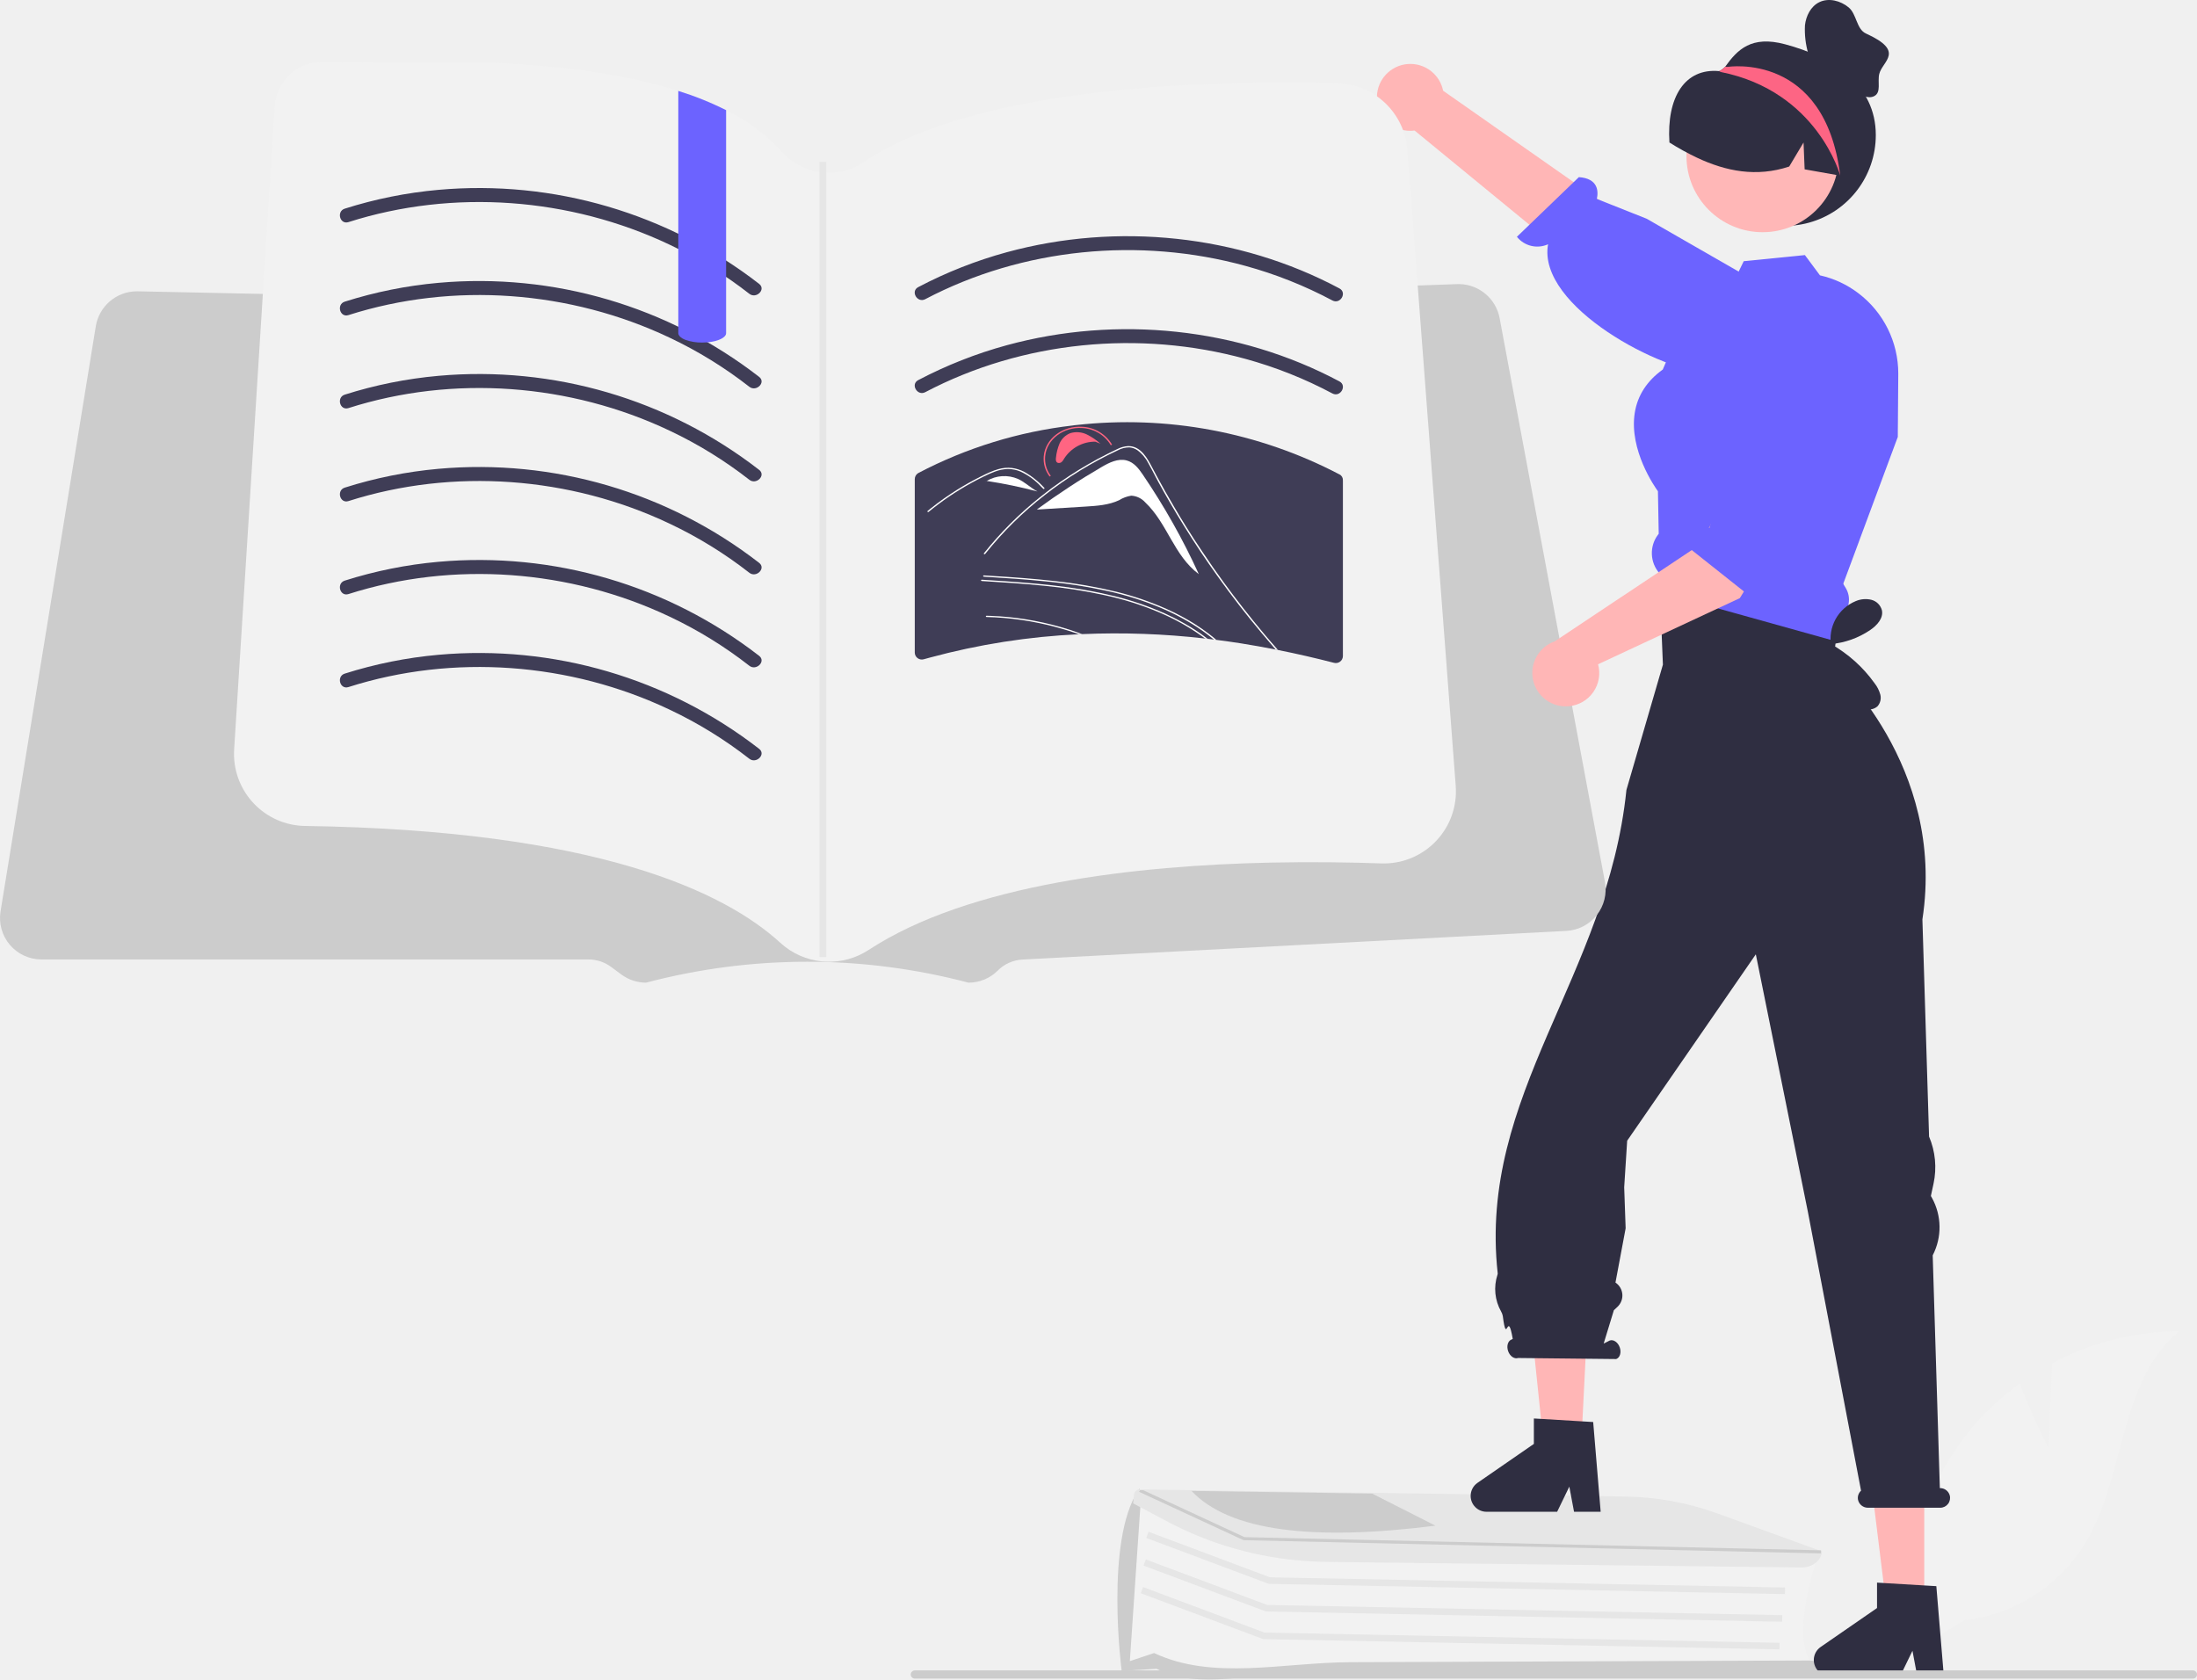
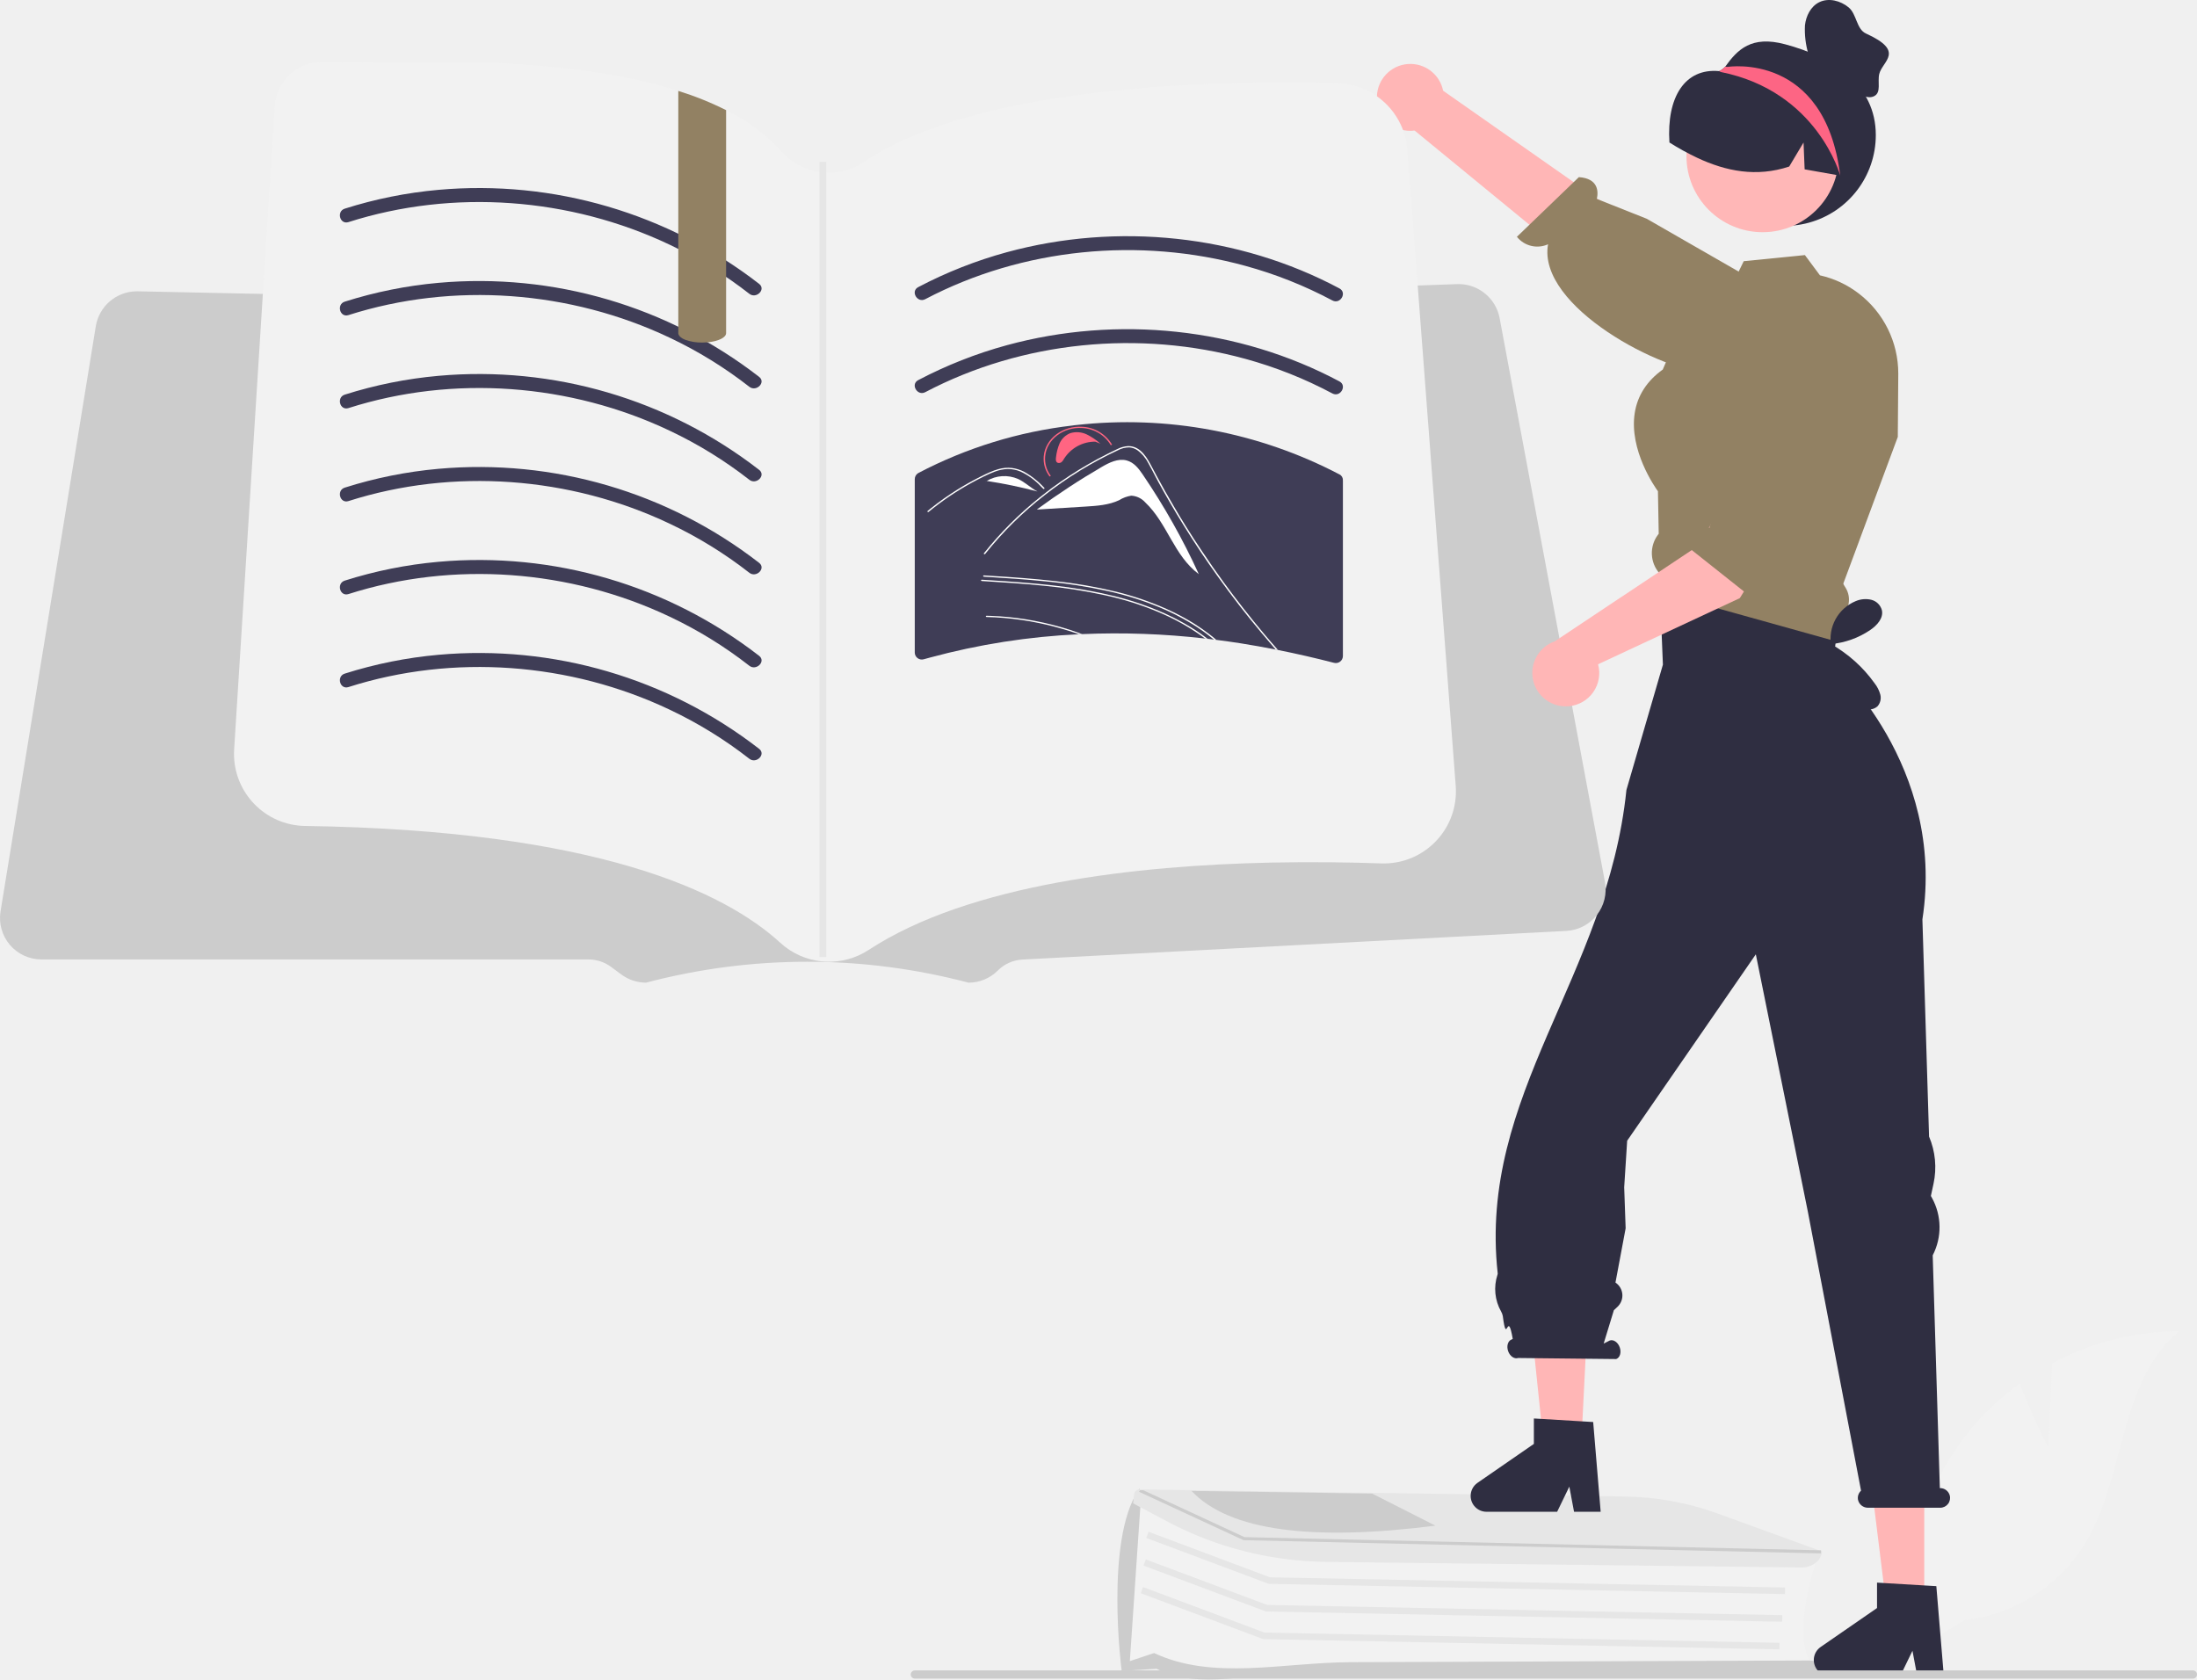
<svg xmlns="http://www.w3.org/2000/svg" data-name="Layer 1" width="669.175" height="511.628" viewBox="0 0 669.175 511.628">
  <path d="M889.314,635.23l1.144-25.719a83.066,83.066,0,0,1,38.745-9.808c-18.608,15.214-16.283,44.541-28.899,65a49.964,49.964,0,0,1-36.639,23.089l-15.572,9.534a83.724,83.724,0,0,1,17.647-67.845,80.874,80.874,0,0,1,14.863-13.81C884.332,625.505,889.314,635.23,889.314,635.23Z" transform="translate(-265.4125 -194.1858)" fill="#f2f2f2" />
  <path d="M653.173,703.729c-7.931-.564-10,1-22,0h-22l2.862-52.648,34.634,13.878,172.114,4.225-.101.292c-.078.225-7.719,22.577-1.746,31.042l.248.35-.483.005L658.813,702.32C657.089,702.336,654.883,703.85,653.173,703.729Z" transform="translate(-265.4125 -194.1858)" fill="#f2f2f2" />
  <path d="M662.101,704.417c-15.322-1.09-31.187,4.866-44.428-1.858l-10.585.641-.03-.089c-.082-.244-5.082-39.586,5.026-54.839l.445-.672.348,3.613-3.332,49.008,7.386-2.465c17.937,8.443,39.27,2.867,59.8,2.789l139.714-.516c2.927-.01,5.365,1.99,5.443,4.459l.008.241L670.54,704.717Q666.306,704.717,662.101,704.417Z" transform="translate(-265.4125 -194.1858)" fill="#ccc" />
  <polygon points="543.667 485.616 386.44 482.491 386.279 482.431 349.132 468.509 349.834 466.636 386.821 480.499 543.707 483.616 543.667 485.616" fill="#e6e6e6" />
  <polygon points="542.828 494.035 385.601 490.91 385.441 490.85 348.293 476.928 348.995 475.055 385.983 488.918 542.868 492.035 542.828 494.035" fill="#e6e6e6" />
  <polygon points="541.989 502.455 384.762 499.329 384.602 499.269 347.454 485.346 348.156 483.473 385.144 497.337 542.029 500.455 541.989 502.455" fill="#e6e6e6" />
  <path d="M663.187,669.727a105.217,105.217,0,0,1-41.733-11.775l-10.898-5.78.285-2.857a1.729,1.729,0,0,1,1.838-1.402l.962.012L760.269,650.082a85.935,85.935,0,0,1,28.133,5.106l31.948,11.599-.017.169c-.268,2.692-2.983,4.772-6.18,4.735l-144.434-1.693Q666.441,669.96,663.187,669.727Z" transform="translate(-265.4125 -194.1858)" fill="#e6e6e6" />
  <polygon points="554.63 473.22 554.597 473.218 378.763 469.189 378.641 469.133 346.939 454.452 347.261 453.961 348.224 453.973 379.057 468.259 553.261 472.247 554.657 472.28 554.63 473.22" fill="#ccc" />
  <path d="M683.347,649.186l-2.232-.032-50.392-.745-2.388-.033c11.514,12.258,36.972,15.325,74.288,10.576Z" transform="translate(-265.4125 -194.1858)" fill="#ccc" />
  <polygon points="559.613 161.814 562.687 168.965 557.663 194.36 506.408 187.234 506.817 156.267 507.846 149.485 559.613 161.814" fill="#ffb6b6" />
  <polygon points="586.094 490.943 574.786 490.943 569.404 447.327 586.094 447.327 586.094 490.943" fill="#ffb6b6" />
  <path d="M817.871,699.891a4.835,4.835,0,0,0,4.831,4.831h21.513l3.708-7.655,1.44,7.655h8.109l-2.279-27.342-3.686-.215-12.384-.737-1.996-.125v7.746L819.957,695.91A4.838,4.838,0,0,0,817.871,699.891Z" transform="translate(-265.4125 -194.1858)" fill="#2f2e41" />
  <polygon points="481.576 440.943 470.268 440.943 463.616 376.73 484.863 375.461 481.576 440.943" fill="#ffb6b6" />
  <path d="M713.352,649.891a4.835,4.835,0,0,0,4.831,4.831h21.513l3.708-7.655,1.44,7.655h8.108l-2.279-27.342-3.289-.193-12.599-.76-2.177-.125v7.746L715.438,645.91A4.838,4.838,0,0,0,713.352,649.891Z" transform="translate(-265.4125 -194.1858)" fill="#2f2e41" />
  <path d="M856.306,647.516h-.044l-2.175-70.919a18.544,18.544,0,0,0-.243-17.524l-.311-.564.807-3.742a23.836,23.836,0,0,0-1.362-14.346l-2.029-66.154c7.248-46.974-27.294-77.609-27.294-77.609l3.175-24.62-55.87,1.27.95,23.351-11.109,38.168c-5.846,56.96-45.194,92.762-39.213,147.231a1.04,1.04,0,0,1-.068.46,13.906,13.906,0,0,0,1.123,11.222,4.244,4.244,0,0,1,.506,1.392c1.232,9.549,1.393-2.53,3.025,6.935l-.318.161c-1.144.395-1.635,1.98-1.096,3.54s1.902,2.505,3.046,2.11l29.867.319c1.144-.395,1.635-1.98,1.096-3.54-.538-1.56-1.902-2.505-3.046-2.11l-1.858.94,3.109-10.171,1.09-1.017a4.737,4.737,0,0,0-.602-7.402l0,0,3.097-16.528-.44-12.5.906-14.181L800.212,484.904l15.855,78.438L832.263,648.306a2.968,2.968,0,0,0-.929,2.753,3.077,3.077,0,0,0,3.066,2.435h21.986a2.995,2.995,0,0,0,2.884-3.791A3.031,3.031,0,0,0,856.306,647.516Z" transform="translate(-265.4125 -194.1858)" fill="#2f2e41" />
  <path d="M836.755,235.326a27.662,27.662,0,1,1-47.578-19.186l.133-.133c.221-.232.443-.465.675-.686a.011.011,0,0,0,.011-.011,5.805,5.805,0,0,0,.874-.786c3.734-5.218,7.968-9.593,18.223-6.86C823.858,211.6,836.755,220.046,836.755,235.326Z" transform="translate(-265.4125 -194.1858)" fill="#2f2e41" />
  <path d="M684.804,223.484a10.132,10.132,0,0,0,11.479,10.47l71.338,58.547L778.517,273.349,704.968,221.822a10.187,10.187,0,0,0-20.164,1.662Z" transform="translate(-265.4125 -194.1858)" fill="#ffb6b6" />
-   <path d="M797.743,309.767s-.022-2.109-11.362-2.027c-14.077.101-52.846-20.109-49.454-39.142a7.96,7.96,0,0,1-9.489-2.276l18.874-18.172c5.923.4,5.983,4.363,5.476,6.639l15.168,6.027,39.506,22.697-6.976,22.799Z" transform="translate(-265.4125 -194.1858)" fill="#6c63ff" />
+   <path d="M797.743,309.767s-.022-2.109-11.362-2.027c-14.077.101-52.846-20.109-49.454-39.142a7.96,7.96,0,0,1-9.489-2.276l18.874-18.172c5.923.4,5.983,4.363,5.476,6.639l15.168,6.027,39.506,22.697-6.976,22.799Z" transform="translate(-265.4125 -194.1858)" fill="#928163" />
  <circle cx="536.866" cy="47.54" r="23.195" fill="#ffb7b7" />
-   <path d="M770.399,357.098a9.312,9.312,0,0,0,.454,11.726c.011.68.113,1.338,1.077,3.776a4.268,4.268,0,0,0,.442.669,1.66,1.66,0,0,0,.102.147,7.711,7.711,0,0,0,4.026,2.71l42.459,11.851,5.614,1.565.987.272.544-7.666a6.864,6.864,0,0,0,1.508-8.812l-.782-1.293,4.559-12.259.442-1.213,11.624-31.289.011-2.087.023-2.155.113-15.038a30.676,30.676,0,0,0-12.134-24.473,30.148,30.148,0,0,0-11.624-5.443l-.091-.011-4.593-6.181-18.633,1.86-1.542,3.164-1.871,3.811-13.507,8.04-4.616,10.728-3.119,7.258c-4.831,3.47-7.712,7.927-8.54,13.235-1.769,11.273,6.124,22.557,7.065,23.849l.238,12.94Z" transform="translate(-265.4125 -194.1858)" fill="#6c63ff" />
+   <path d="M770.399,357.098a9.312,9.312,0,0,0,.454,11.726c.011.68.113,1.338,1.077,3.776a4.268,4.268,0,0,0,.442.669,1.66,1.66,0,0,0,.102.147,7.711,7.711,0,0,0,4.026,2.71l42.459,11.851,5.614,1.565.987.272.544-7.666a6.864,6.864,0,0,0,1.508-8.812l-.782-1.293,4.559-12.259.442-1.213,11.624-31.289.011-2.087.023-2.155.113-15.038a30.676,30.676,0,0,0-12.134-24.473,30.148,30.148,0,0,0-11.624-5.443l-.091-.011-4.593-6.181-18.633,1.86-1.542,3.164-1.871,3.811-13.507,8.04-4.616,10.728-3.119,7.258c-4.831,3.47-7.712,7.927-8.54,13.235-1.769,11.273,6.124,22.557,7.065,23.849l.238,12.94Z" transform="translate(-265.4125 -194.1858)" fill="#928163" />
  <path d="M826.553,247.807c-.21-.033-.42-.078-.631-.111-3.618-.642-7.236-1.272-10.843-1.925l-.332-8.177-4.37,7.325c-9.969,3.308-19.297,1.438-28.071-2.689a79.25,79.25,0,0,1-8.409-4.636c-.891-13.829,4.7-22.682,15.103-21.753.38.034.653-.354.985-.52a.011.011,0,0,0,.011-.011c.564-.266,1.14-.52,1.715-.752a25.551,25.551,0,0,1,26.821,5.2C825.613,226.519,828.8,237.683,826.553,247.807Z" transform="translate(-265.4125 -194.1858)" fill="#2f2e41" />
  <path d="M825.923,247.696s-6.871-25.648-36.325-31.567c-.033-.011-.144-.055-.288-.122-.088-.055-.199-.111-.31-.166.332-.188.653-.354.985-.52a.011.011,0,0,0,.011-.011c.288-.266.575-.531.874-.786l.841.033S821.264,209.877,825.923,247.696Z" transform="translate(-265.4125 -194.1858)" fill="#fd6584" />
  <path d="M837.254,409.374a3.913,3.913,0,0,1-4.016.65,9.314,9.314,0,0,1-3.432-2.51,32.359,32.359,0,0,1-7.918-14.271l1.273-2.264A12.428,12.428,0,0,1,830.646,377.304a7.663,7.663,0,0,1,4.722-.411,4.476,4.476,0,0,1,3.254,3.223c.49,2.421-1.527,4.608-3.57,5.998a25.399,25.399,0,0,1-11.956,4.278,41.192,41.192,0,0,1,13.269,11.908,9.757,9.757,0,0,1,1.756,3.446A3.923,3.923,0,0,1,837.254,409.374Z" transform="translate(-265.4125 -194.1858)" fill="#2f2e41" />
-   <path id="be339808-9edc-488a-82d9-9b8c80f783b0-140" data-name="f02c4e45-f306-4b42-b3ad-5ddd3016d7d2" d="M544.06,705.545h389.281a1.247,1.247,0,0,0,0-2.494H544.059a1.247,1.247,0,1,0,0,2.494h0Z" transform="translate(-265.4125 -194.1858)" fill="#ccc" />
+   <path id="be339808-9edc-488a-82d9-9b8c80f783b0-249" data-name="f02c4e45-f306-4b42-b3ad-5ddd3016d7d2" d="M544.06,705.545h389.281a1.247,1.247,0,0,0,0-2.494H544.059a1.247,1.247,0,1,0,0,2.494h0Z" transform="translate(-265.4125 -194.1858)" fill="#ccc" />
  <path d="M647.444,384.955v.651c-1.402-1.643-2.833-3.272-4.249-4.901q-.892-1.02-1.785-2.04-3.782-4.292-7.606-8.555c-2.564-2.833-5.128-5.666-7.72-8.484-.623-.68-1.246-1.36-1.884-2.04a14.662,14.662,0,0,0-1.657-1.587,6.15,6.15,0,0,0-2.025-1.119,5.078,5.078,0,0,0-2.606-.028c-.978.227-1.912.581-2.861.878-.978.326-1.941.637-2.918.949-1.955.637-3.895,1.275-5.85,1.912a.194.194,0,0,1-.252-.107l-.003-.007a.197.197,0,0,1,.142-.269c.482-.156.977-.312,1.473-.468,1.969-.651,3.923-1.289,5.892-1.926.977-.326,1.954-.637,2.932-.949a8.762,8.762,0,0,1,2.833-.567,6.409,6.409,0,0,1,4.164,1.955c.609.567,1.162,1.161,1.714,1.771q.977,1.062,1.955,2.125,3.93,4.292,7.804,8.612,3.888,4.334,7.706,8.683.276.319.552.637C644.626,381.697,646.028,383.326,647.444,384.955Z" transform="translate(-265.4125 -194.1858)" fill="#fff" />
  <path d="M622.324,360.61a4.788,4.788,0,0,0-2.063-1.533l-.805.028a85.054,85.054,0,0,0,24.329,24.758Q633.054,372.237,622.324,360.61Z" transform="translate(-265.4125 -194.1858)" fill="#fff" />
  <path d="M754.254,462.841,722.166,291.031a12.726,12.726,0,0,0-12.086-10.298q-.389-.009-.778,0l-21.859.784-2.353.086-10.909.392-2.353.081-7.017.254L523.314,287.41c-.213.012-.432.012-.646.006l-31.707-.663-11.734-.242-.375-.006-8.661-.185-75.465-1.568-20.008-.421-9.866-.202-2.364-.052-11.249-.231-2.358-.052-11.509-.236-2.358-.052-12.645-.265-1.984-.04-11.278-.236-1.782-.035h-.259a12.692,12.692,0,0,0-12.466,10.598L265.579,471.812a12.624,12.624,0,0,0,12.46,14.657H444.7a11.549,11.549,0,0,1,6.815,2.249l3.16,2.341a12.739,12.739,0,0,0,7.513,2.479,192.439,192.439,0,0,1,98.218,0,12.548,12.548,0,0,0,8.932-3.702,11.457,11.457,0,0,1,7.496-3.338l165.669-8.73a12.625,12.625,0,0,0,11.751-14.928Z" transform="translate(-265.4125 -194.1858)" fill="#ccc" />
  <path d="M708.853,436.049a21.976,21.976,0,0,1-22.75,21.16c-9.62-.34-21.1-.51-33.56-.25-40.69.87-91.81,6.47-122.56,26.61a21.966,21.966,0,0,1-13.05,3.58c-.34-.02-.67-.04-1.01-.07a21.928,21.928,0,0,1-12.84-5.69c-16.94-15.5-55.79-34.27-144.72-35.59-.37,0-.73-.02-1.09-.04a21.964,21.964,0,0,1-20.54-23.32l8.74-138.71,1.31-20.79,2.3-36.37a14.443,14.443,0,0,1,14.4-13.53h.09l52.98.31q33.48,1.515,55.46,8.53a95.875,95.875,0,0,1,14.56,5.86,55.975,55.975,0,0,1,16.94,12.65,19.119,19.119,0,0,0,11.5,6.21,18.276,18.276,0,0,0,2.08.19,19.057,19.057,0,0,0,11.53-3.3c34.61-23.19,105.14-24.95,144.09-23.95a21.931,21.931,0,0,1,21.36,20.31l1.58,20.69,1.57,20.63,9.06,119.23,2.52,33.17A22.806,22.806,0,0,1,708.853,436.049Z" transform="translate(-265.4125 -194.1858)" fill="#f2f2f2" />
  <path d="M371.544,261.848c31.927-10.186,67.546-7.489,97.793,6.861a128.768,128.768,0,0,1,24.302,14.968c2.127,1.67,5.155-1.317,3.005-3.005a139.187,139.187,0,0,0-97.705-28.652,133.697,133.697,0,0,0-28.523,5.73c-2.595.828-1.486,4.932,1.13,4.097Z" transform="translate(-265.4125 -194.1858)" fill="#3f3d56" />
  <path d="M547.228,285.325c29.684-15.602,65.229-19.005,97.504-10.148a128.521,128.521,0,0,1,26.512,10.541c2.412,1.287,4.561-2.38,2.145-3.669-30.76-16.413-67.684-20.192-101.274-11.042a133.658,133.658,0,0,0-27.031,10.649C542.661,282.929,544.807,286.598,547.228,285.325Z" transform="translate(-265.4125 -194.1858)" fill="#3f3d56" />
  <path d="M547.228,313.654c29.684-15.602,65.229-19.005,97.504-10.148a128.519,128.519,0,0,1,26.512,10.541c2.412,1.287,4.561-2.38,2.145-3.669-30.76-16.413-67.684-20.192-101.274-11.042a133.658,133.658,0,0,0-27.031,10.649c-2.422,1.273-.276,4.942,2.145,3.669Z" transform="translate(-265.4125 -194.1858)" fill="#3f3d56" />
  <path d="M674.428,340.462a1.821,1.821,0,0,0-1.047-1.761,139.35,139.35,0,0,0-80.222-15.026c-.173.014-.333.042-.52.055h-.007a4.253,4.253,0,0,0-.506.076,134.222,134.222,0,0,0-47.042,14.499,2.144,2.144,0,0,0-1.047,1.845v52.846a2.144,2.144,0,0,0,2.69,2.039c.652-.187,1.304-.367,1.969-.541a210.619,210.619,0,0,1,45.35-7.094c.326-.014.652-.028.992-.042a237.569,237.569,0,0,1,37.41,1.345,7.801,7.801,0,0,1,.777.083c.638.069,1.29.146,1.928.229.257.028.499.055.735.097,2.482.312,4.944.666,7.413,1.047q5.346.853,10.693,1.9c.222.042.451.097.68.139,5.721,1.137,11.414,2.455,17.079,3.911a2.153,2.153,0,0,0,2.69-2.053V340.545A.176.176,0,0,0,674.428,340.462Z" transform="translate(-265.4125 -194.1858)" fill="#3f3d56" />
  <path d="M596.49,326.556a6.988,6.988,0,0,0-5.007-.44,5.934,5.934,0,0,0-3.335,3.136,15.083,15.083,0,0,0-1.098,4.314c-.088.584-.094,1.321.493,1.593a1.243,1.243,0,0,0,1.261-.25,3.729,3.729,0,0,0,.738-1.03,11.215,11.215,0,0,1,9.474-5.151l1.569.625A18.581,18.581,0,0,0,596.49,326.556Z" transform="translate(-265.4125 -194.1858)" fill="#ff6582" />
  <path d="M613.469,338.736c-1.217-1.792-2.66-3.706-4.919-4.291-2.616-.678-5.304.669-7.584,1.997a221.538,221.538,0,0,0-19.666,12.898l.007.07,14.675-.901c3.534-.217,7.19-.464,10.313-1.952a9.726,9.726,0,0,1,3.684-1.372,6.156,6.156,0,0,1,4.267,2.056c6.763,6.411,8.721,16.214,16.308,21.846A206.083,206.083,0,0,0,613.469,338.736Z" transform="translate(-265.4125 -194.1858)" fill="#fff" />
  <path d="M595.04,387.357c-.34.014-.666.028-.991.043-2.365-.85-4.787-1.601-7.238-2.252-1.587-.425-3.201-.807-4.816-1.133-1.827-.396-3.668-.708-5.51-.977a88.116,88.116,0,0,0-10.581-.892.192.192,0,1,1,0-.382c.453,0,.906.014,1.346.043a88.236,88.236,0,0,1,10.595,1.034c1.827.297,3.654.651,5.468,1.048,1.643.368,3.286.779,4.901,1.232Q591.676,386.097,595.04,387.357Z" transform="translate(-265.4125 -194.1858)" fill="#fff" />
  <path d="M635.89,389.114c-.241-.043-.482-.071-.737-.099-.977-.807-1.969-1.572-3.003-2.323-1.289-.935-2.62-1.813-3.98-2.634a70.673,70.673,0,0,0-9.405-4.787A93.783,93.783,0,0,0,602.873,374.255a158.136,158.136,0,0,0-18.795-2.946c-6.317-.652-12.663-1.048-19.008-1.445-.269-.014-.283-.411,0-.397.793.057,1.587.099,2.394.156,6.416.397,12.833.85,19.207,1.572a146.424,146.424,0,0,1,18.767,3.258,91.279,91.279,0,0,1,15.382,5.283,69.943,69.943,0,0,1,8.272,4.405c1.685,1.062,3.315,2.196,4.872,3.399C634.615,388.051,635.266,388.561,635.89,389.114Z" transform="translate(-265.4125 -194.1858)" fill="#fff" />
  <path d="M633.227,388.788a7.698,7.698,0,0,0-.779-.085c-.297-.241-.609-.467-.921-.694a64.772,64.772,0,0,0-6.813-4.263,72.163,72.163,0,0,0-6.587-3.159,92.525,92.525,0,0,0-15.892-5.014,158.11,158.11,0,0,0-18.796-2.946c-6.317-.652-12.663-1.048-19.008-1.445-.269-.028-.269-.411,0-.397.807.057,1.6.099,2.394.156,6.416.396,12.833.85,19.207,1.572a146.393,146.393,0,0,1,18.767,3.258,90.804,90.804,0,0,1,15.382,5.283c1.87.85,3.697,1.771,5.482,2.776A57.987,57.987,0,0,1,633.227,388.788Z" transform="translate(-265.4125 -194.1858)" fill="#fff" />
  <path d="M654.671,392.201c-.227-.043-.453-.099-.68-.142-.255-.269-.496-.552-.737-.836q-1.827-2.103-3.612-4.249c-4.688-5.581-9.136-11.331-13.328-17.195q-5.397-7.521-10.241-15.34c-1.544-2.465-3.031-4.957-4.49-7.479q-1.7-2.932-3.315-5.878c-.312-.567-.609-1.133-.906-1.7-.694-1.332-1.388-2.677-2.125-3.994a11.287,11.287,0,0,0-3.428-4.079,5.016,5.016,0,0,0-2.436-.836,7.366,7.366,0,0,0-3.513.906,114.451,114.451,0,0,0-22.28,13.668,107.685,107.685,0,0,0-18.102,17.889c-.17.198-.538.014-.382-.198.637-.793,1.289-1.586,1.94-2.365a108.582,108.582,0,0,1,17.125-16.274c.014-.014.043-.028.057-.042.552-.439,1.105-.864,1.671-1.275a115.917,115.917,0,0,1,10.935-7.139q2.889-1.679,5.906-3.187c.496-.255,1.006-.51,1.515-.751.51-.255,1.02-.496,1.53-.737a8.338,8.338,0,0,1,3.244-.892c3.938-.057,5.963,3.909,7.365,6.586.439.836.893,1.671,1.332,2.507,1.7,3.159,3.47,6.303,5.312,9.405,1.119,1.926,2.28,3.839,3.456,5.737,1.685,2.705,3.413,5.382,5.212,8.045a.014.014,0,0,0,.014.014h.001c2.082,3.144,4.249,6.232,6.487,9.306q5.758,7.882,12.068,15.411Q652.434,389.68,654.671,392.201Z" transform="translate(-265.4125 -194.1858)" fill="#fff" />
  <path d="M604.138,329.646l-.392.171a10.691,10.691,0,0,0-8.636-5.229c-5.799-.412-10.893,3.453-11.356,8.614a8.531,8.531,0,0,0,1.724,5.938l-.364.215a8.884,8.884,0,0,1-1.796-6.184c.482-5.375,5.787-9.399,11.826-8.97A11.133,11.133,0,0,1,604.138,329.646Z" transform="translate(-265.4125 -194.1858)" fill="#ff6582" />
  <path d="M575.484,340.089a10.459,10.459,0,0,0-9.525.606,150.154,150.154,0,0,1,15.456,3.211C579.307,342.806,577.658,341.083,575.484,340.089Z" transform="translate(-265.4125 -194.1858)" fill="#fff" />
  <path d="M565.93,340.69l-.573.415c.194-.145.395-.281.602-.41Z" transform="translate(-265.4125 -194.1858)" fill="#fff" />
  <path d="M583.189,343.095c-.228-.227-.455-.453-.685-.68a19.891,19.891,0,0,0-6.249-4.572,10,10,0,0,0-3.798-.784,11.985,11.985,0,0,0-3.943.766c-.594.211-1.174.451-1.746.706-.653.293-1.295.605-1.934.92q-1.799.886-3.551,1.85-3.486,1.918-6.754,4.128-1.694,1.146-3.318,2.368-1.51,1.135-2.96,2.33c-.207.17-.515-.105-.309-.275.255-.211.512-.421.77-.628q1.091-.878,2.218-1.723,2.054-1.543,4.214-2.966,3.359-2.215,6.95-4.129,1.794-.956,3.638-1.832c.371-.176.747-.348,1.126-.512a19.283,19.283,0,0,1,2.678-.97,10.644,10.644,0,0,1,4.044-.354,11.419,11.419,0,0,1,3.731,1.149,24.482,24.482,0,0,1,6.186,4.932C583.684,343.006,583.377,343.282,583.189,343.095Z" transform="translate(-265.4125 -194.1858)" fill="#fff" />
  <path d="M371.544,290.177c31.927-10.186,67.546-7.489,97.793,6.861a128.767,128.767,0,0,1,24.302,14.968c2.127,1.67,5.155-1.317,3.005-3.005a139.187,139.187,0,0,0-97.705-28.652,133.697,133.697,0,0,0-28.523,5.73c-2.595.828-1.486,4.932,1.13,4.097Z" transform="translate(-265.4125 -194.1858)" fill="#3f3d56" />
  <path d="M371.544,318.505c31.927-10.186,67.546-7.49,97.793,6.861a128.767,128.767,0,0,1,24.302,14.968c2.127,1.67,5.155-1.317,3.005-3.005a139.187,139.187,0,0,0-97.705-28.652,133.698,133.698,0,0,0-28.523,5.73c-2.595.828-1.486,4.932,1.13,4.097Z" transform="translate(-265.4125 -194.1858)" fill="#3f3d56" />
  <path d="M371.544,346.833c31.927-10.186,67.546-7.489,97.793,6.861a128.768,128.768,0,0,1,24.302,14.968c2.127,1.67,5.155-1.317,3.005-3.005a139.187,139.187,0,0,0-97.705-28.652,133.697,133.697,0,0,0-28.523,5.73c-2.595.828-1.486,4.932,1.13,4.097Z" transform="translate(-265.4125 -194.1858)" fill="#3f3d56" />
  <path d="M371.544,375.161c31.927-10.186,67.546-7.489,97.793,6.861a128.767,128.767,0,0,1,24.302,14.968c2.127,1.67,5.155-1.317,3.005-3.005a139.187,139.187,0,0,0-97.705-28.652,133.697,133.697,0,0,0-28.523,5.73c-2.595.828-1.486,4.932,1.13,4.097Z" transform="translate(-265.4125 -194.1858)" fill="#3f3d56" />
  <path d="M371.544,403.49c31.927-10.186,67.546-7.49,97.793,6.861a128.765,128.765,0,0,1,24.302,14.968c2.127,1.67,5.155-1.317,3.005-3.005a139.187,139.187,0,0,0-97.705-28.652,133.698,133.698,0,0,0-28.523,5.73c-2.595.828-1.486,4.932,1.13,4.097Z" transform="translate(-265.4125 -194.1858)" fill="#3f3d56" />
-   <path d="M486.573,227.739v67.93c0,1.35-2.36,2.48-5.54,2.79a.22.22,0,0,0-.08.01c-.53.04-1.09.07-1.66.07a14.57,14.57,0,0,1-5.15-.84c-.15-.06-.3-.13-.45-.19-.14-.08-.29-.15-.43-.23-.79-.47-1.25-1.02-1.25-1.61v-73.79A95.875,95.875,0,0,1,486.573,227.739Z" transform="translate(-265.4125 -194.1858)" fill="#6c63ff" />
+   <path d="M486.573,227.739v67.93c0,1.35-2.36,2.48-5.54,2.79a.22.22,0,0,0-.08.01c-.53.04-1.09.07-1.66.07a14.57,14.57,0,0,1-5.15-.84c-.15-.06-.3-.13-.45-.19-.14-.08-.29-.15-.43-.23-.79-.47-1.25-1.02-1.25-1.61v-73.79A95.875,95.875,0,0,1,486.573,227.739Z" transform="translate(-265.4125 -194.1858)" fill="#928163" />
  <rect x="249.599" y="49.308" width="2.08" height="242.235" fill="#e6e6e6" />
  <path d="M743.313,409.32a10.132,10.132,0,0,0,8.849-12.771L795.339,376.394l25.994-42.049-20.432-8.249-17.536,33.884L738.981,389.557a10.187,10.187,0,0,0,4.332,19.763Z" transform="translate(-265.4125 -194.1858)" fill="#ffb6b6" />
-   <path d="M837.369,294.063s5.088,1.661-.497,11.531c-4.471,7.902-26.252,53.418-35.142,62.355a7.96,7.96,0,0,1-.992,9.708L780.215,361.371c-.392-5.923,3.528-6.511,5.851-6.311l4.721-16.733L807.254,297.048l26.458-4.251Z" transform="translate(-265.4125 -194.1858)" fill="#6c63ff" />
+   <path d="M837.369,294.063s5.088,1.661-.497,11.531c-4.471,7.902-26.252,53.418-35.142,62.355a7.96,7.96,0,0,1-.992,9.708L780.215,361.371c-.392-5.923,3.528-6.511,5.851-6.311l4.721-16.733L807.254,297.048l26.458-4.251Z" transform="translate(-265.4125 -194.1858)" fill="#928163" />
  <path d="M837.812,216.694c.97-3.923,8.01-6.82-4.049-12.297-2.926-1.329-2.805-5.907-5.281-7.957s-6.101-3.001-8.978-1.568c-2.569,1.28-4.017,4.175-4.326,7.029a25.892,25.892,0,0,0,.981,8.512l-.234.342q7.165,5.483,14.33,10.965c1.755,1.343,4.05,2.75,6.017,1.742C838.5,222.321,837.211,219.123,837.812,216.694Z" transform="translate(-265.4125 -194.1858)" fill="#2f2e41" />
</svg>
